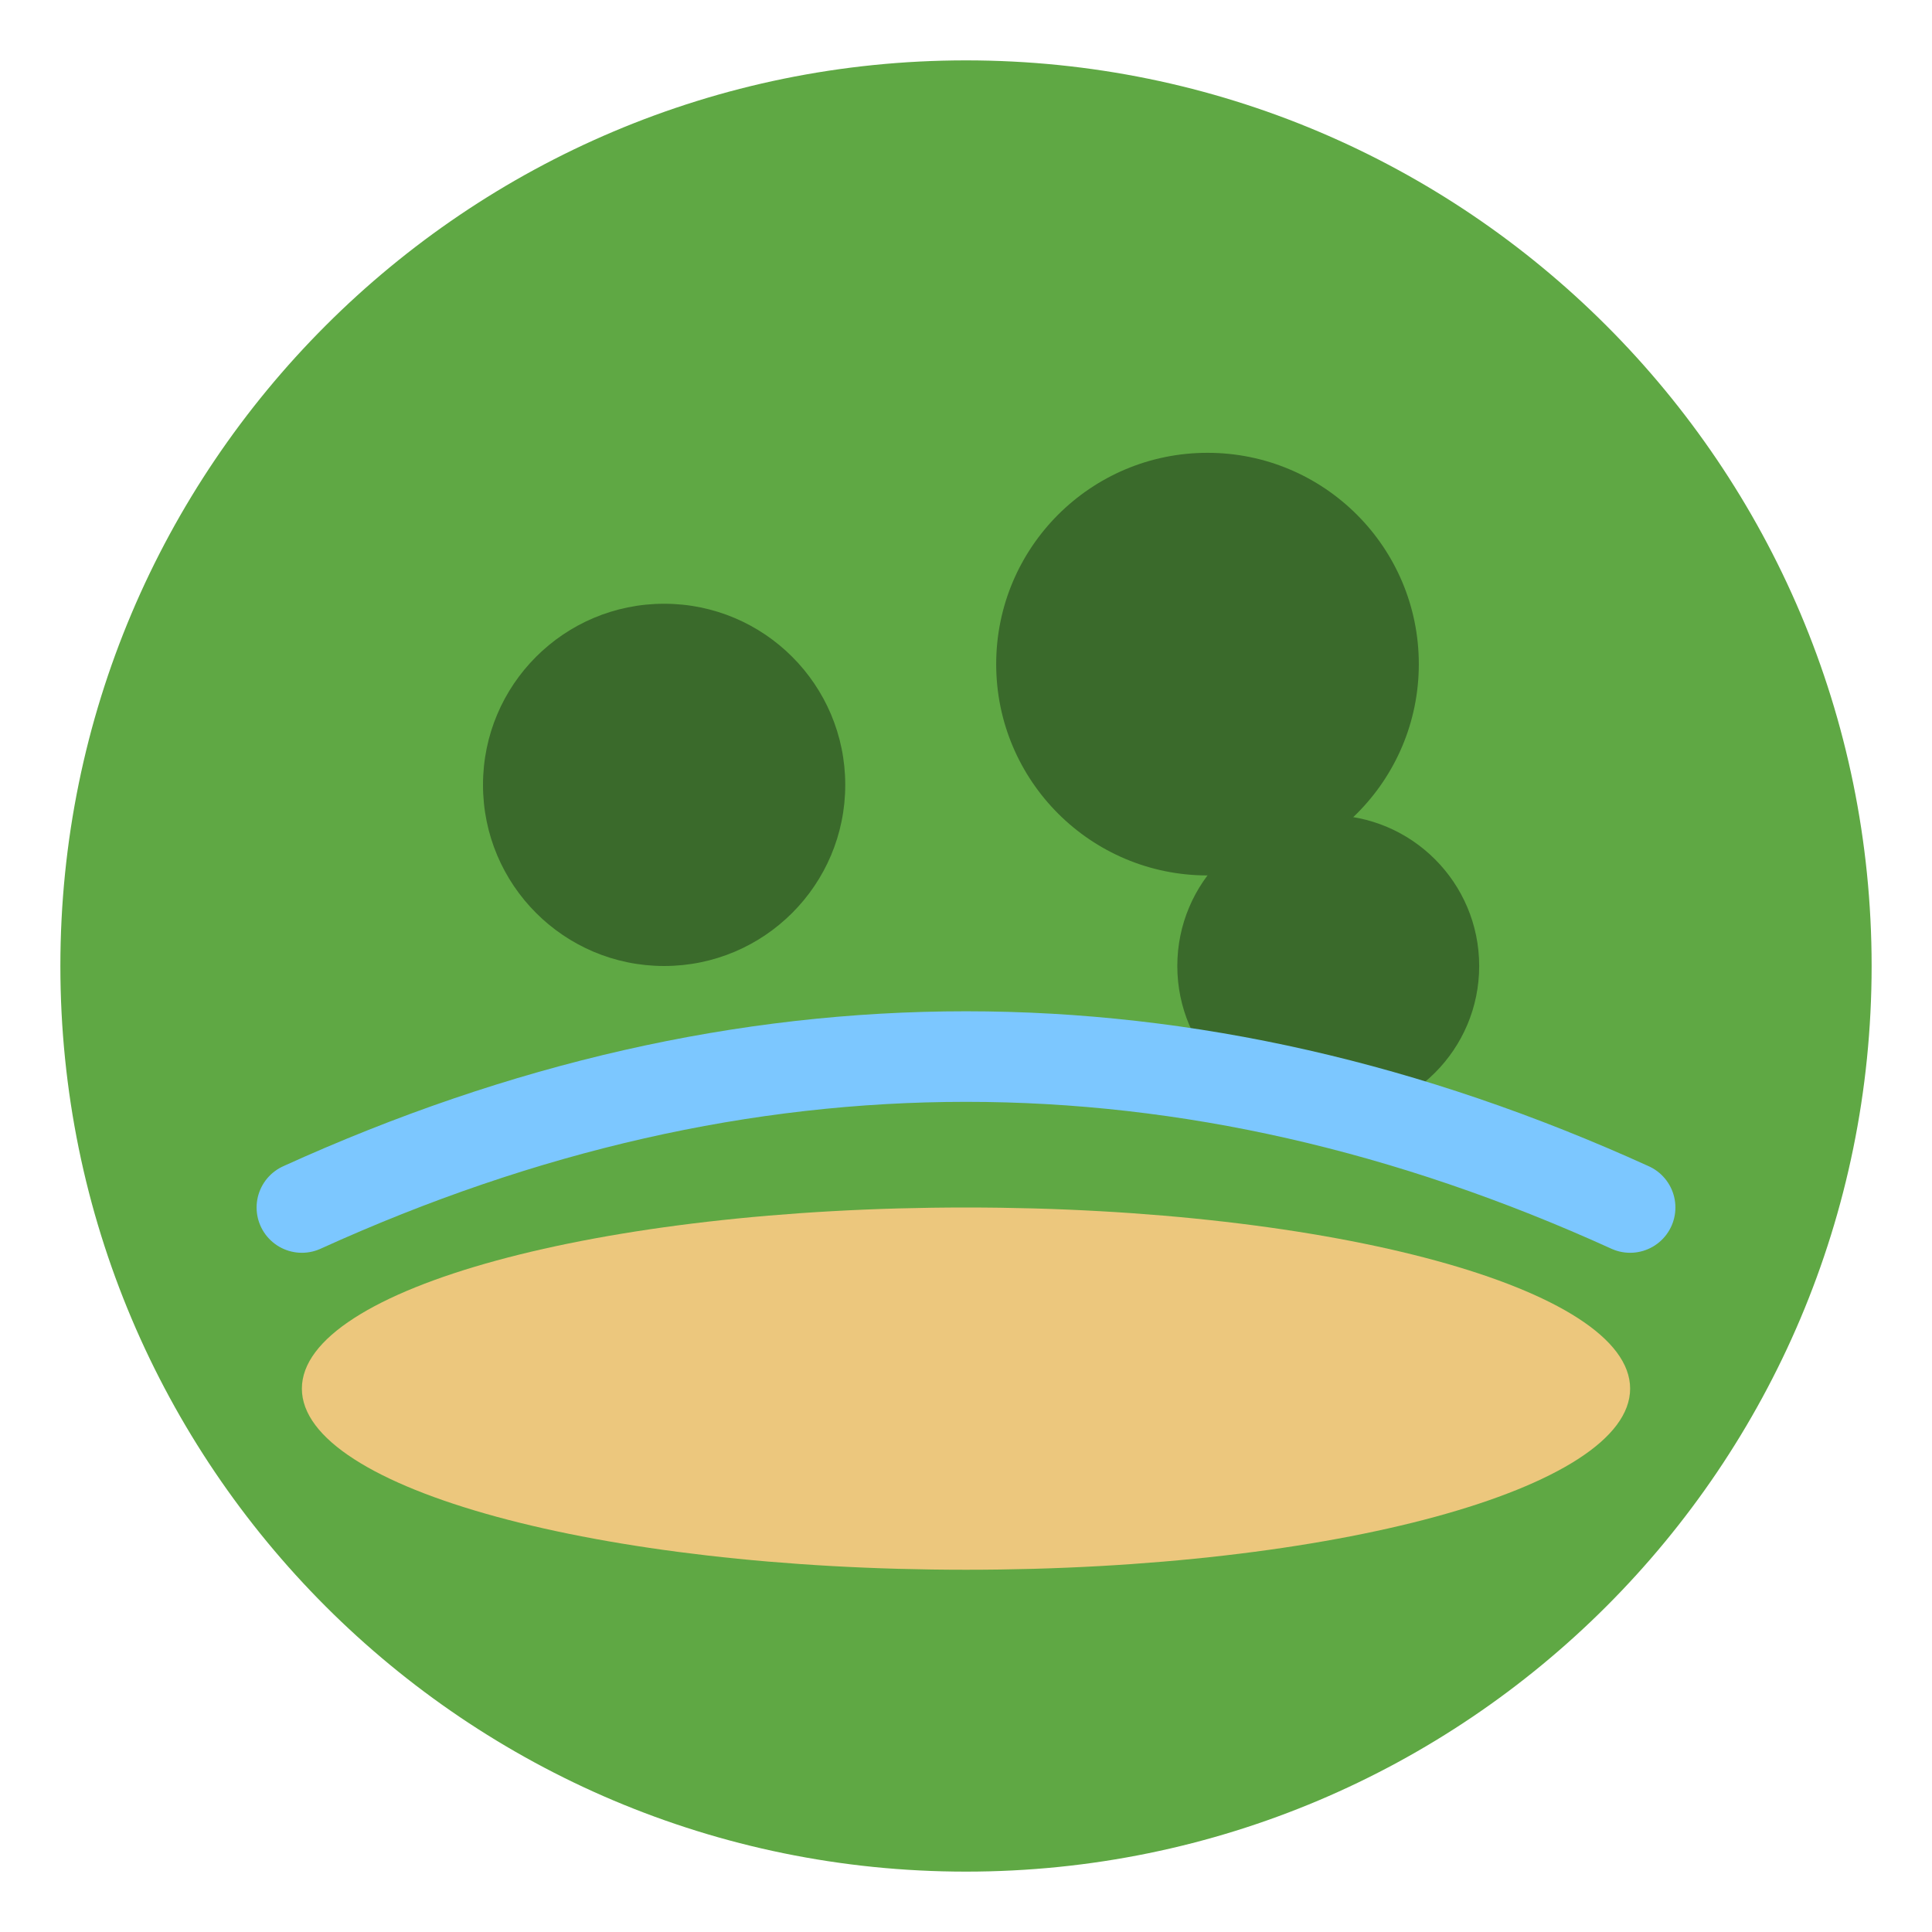
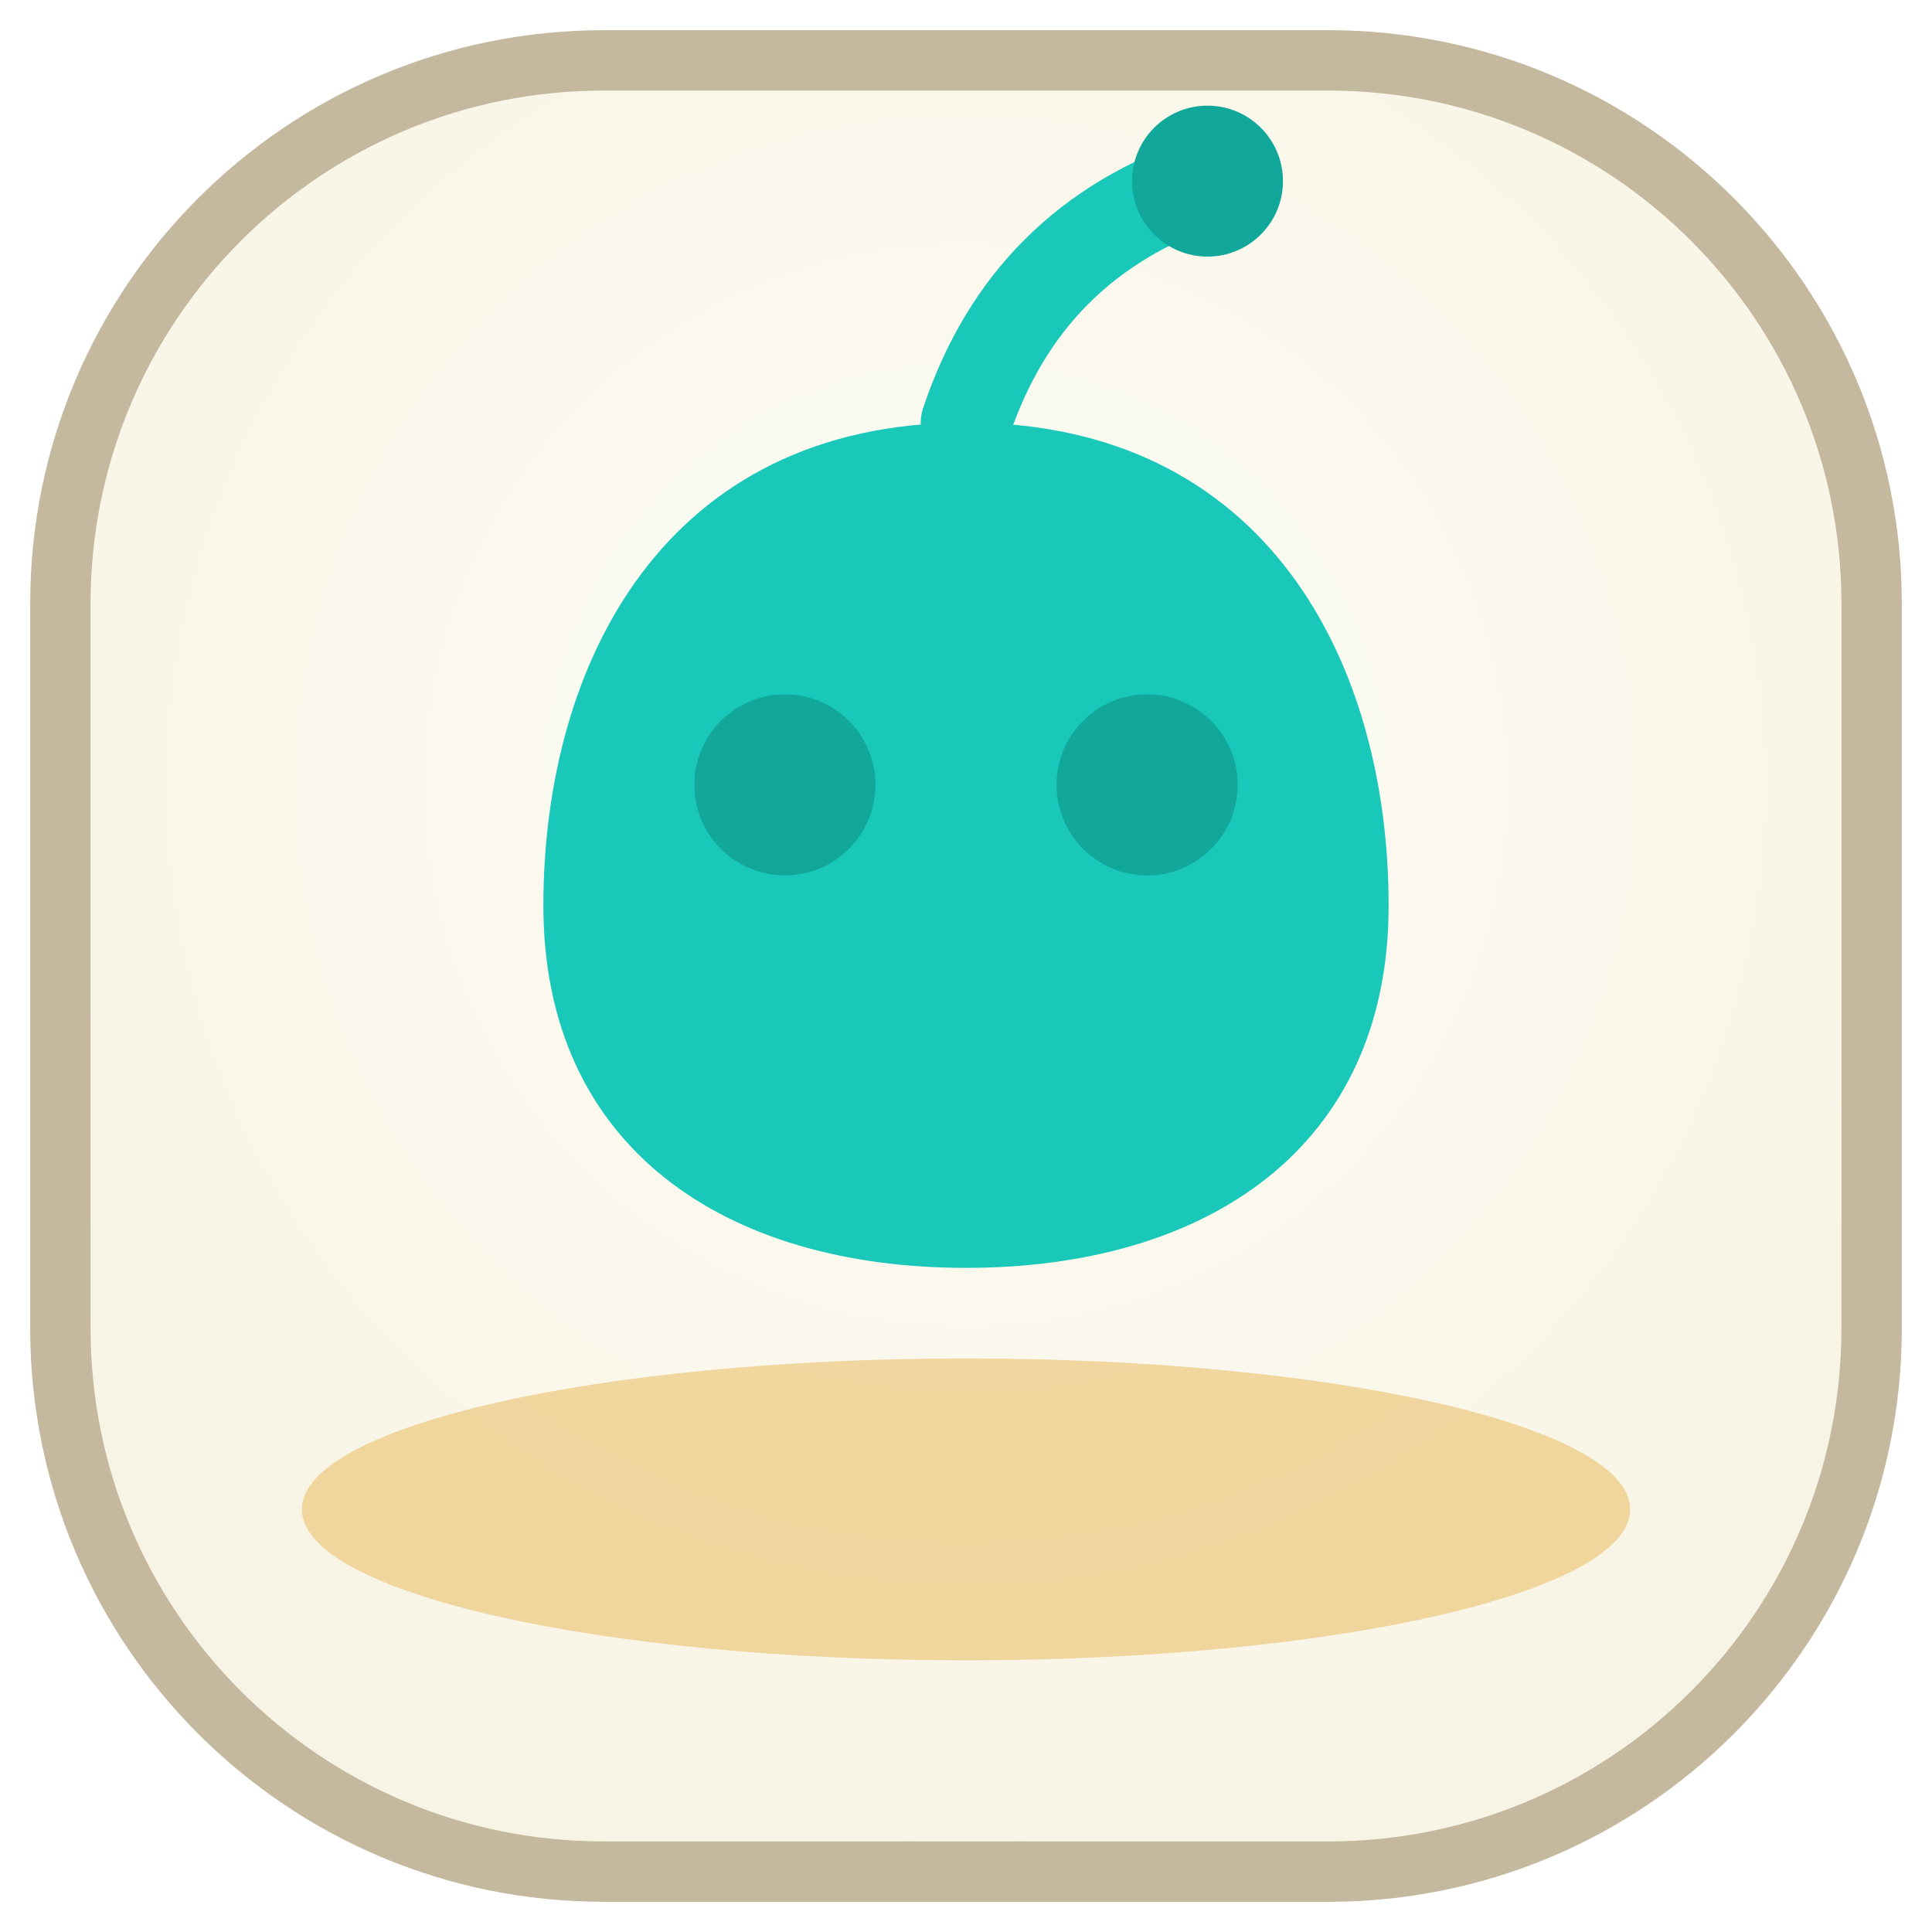
<svg xmlns="http://www.w3.org/2000/svg" viewBox="0 0 64 64">
-   <circle cx="32" cy="32" r="30" fill="#5fa844" />
-   <ellipse cx="32" cy="46" rx="22" ry="6" fill="#ecc77d" />
-   <circle cx="22" cy="26" r="6" fill="#3a6a2b" />
-   <circle cx="40" cy="22" r="7" fill="#3a6a2b" />
-   <circle cx="44" cy="32" r="5" fill="#3a6a2b" />
-   <path d="M10 40 Q32 30 54 40" stroke="#7cc7ff" stroke-width="3" fill="none" stroke-linecap="round" />
+   <defs>
+     <radialGradient id="g" cx="50%" cy="40%" r="60%">
+       <stop offset="0%" stop-color="#fdfdf6" />
+       <stop offset="100%" stop-color="#f8f4e5" />
+     </radialGradient>
+   </defs>
+   <rect x="2" y="2" width="60" height="60" rx="18" fill="url(#g)" stroke="#c4b89e" stroke-width="2" />
+   <ellipse cx="32" cy="50" rx="22" ry="5" fill="#ecc77d" opacity="0.7" />
+   <path d="M32 14 C 22 14 18 22 18 30 C 18 38 24 42 32 42 C 40 42 46 38 46 30 C 46 22 42 14 32 14 Z" fill="#19c8b9" />
+   <circle cx="26" cy="26" r="3" fill="#11a89b" />
+   <circle cx="38" cy="26" r="3" fill="#11a89b" />
+   <path d="M32 14 Q34 8 40 6" stroke="#19c8b9" stroke-width="3" fill="none" stroke-linecap="round" />
+   <circle cx="40" cy="6" r="2.5" fill="#11a89b" />
</svg>
